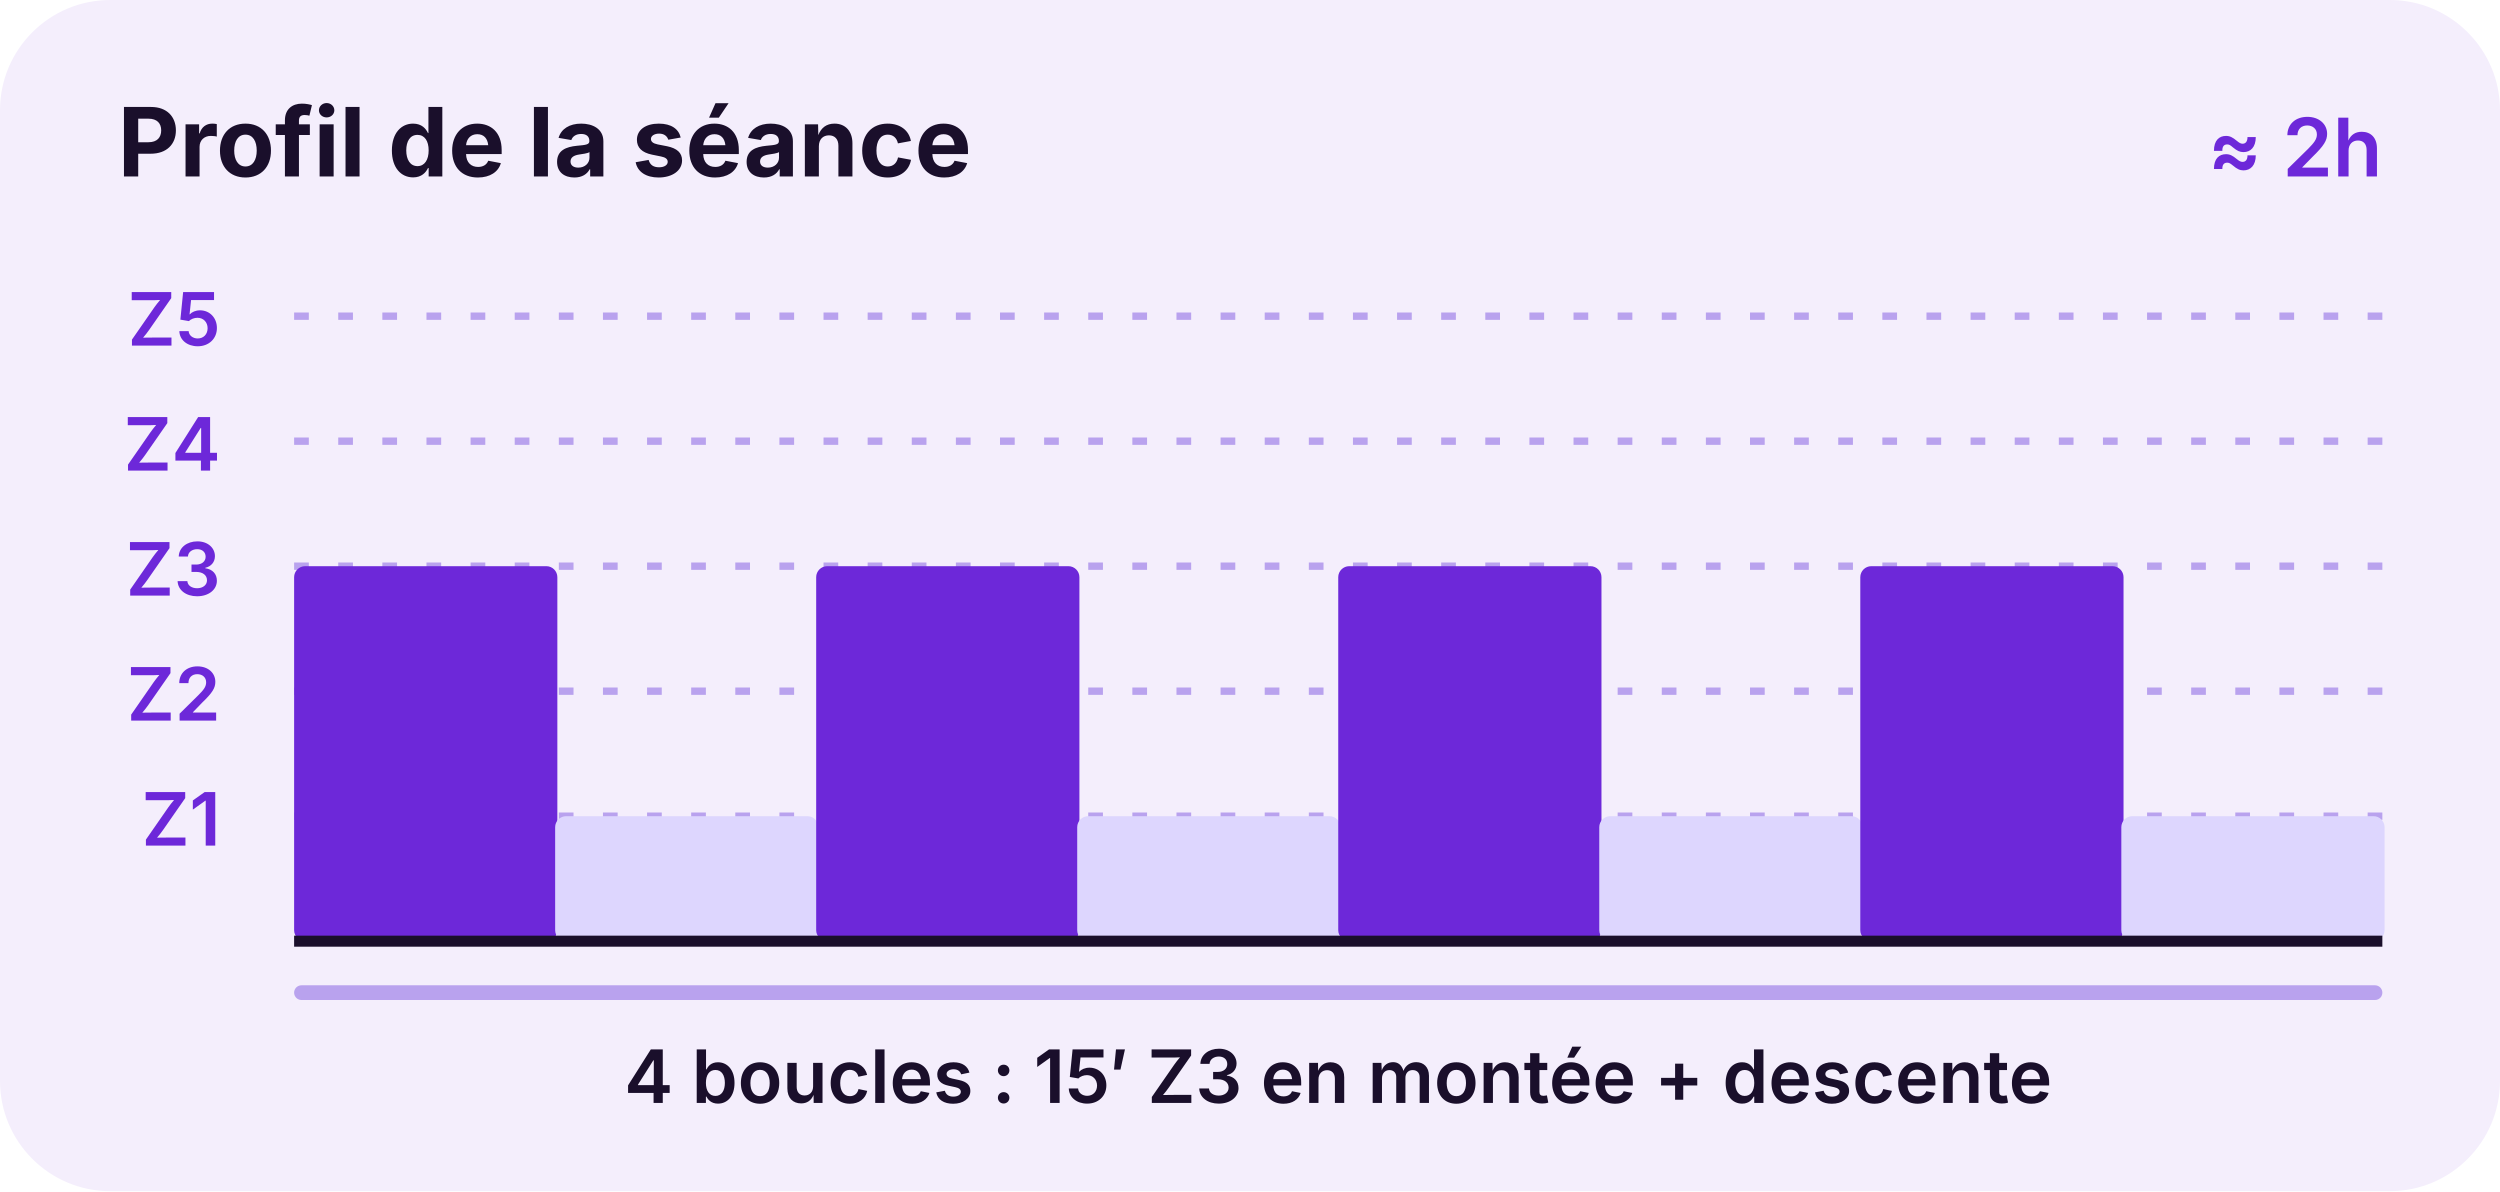
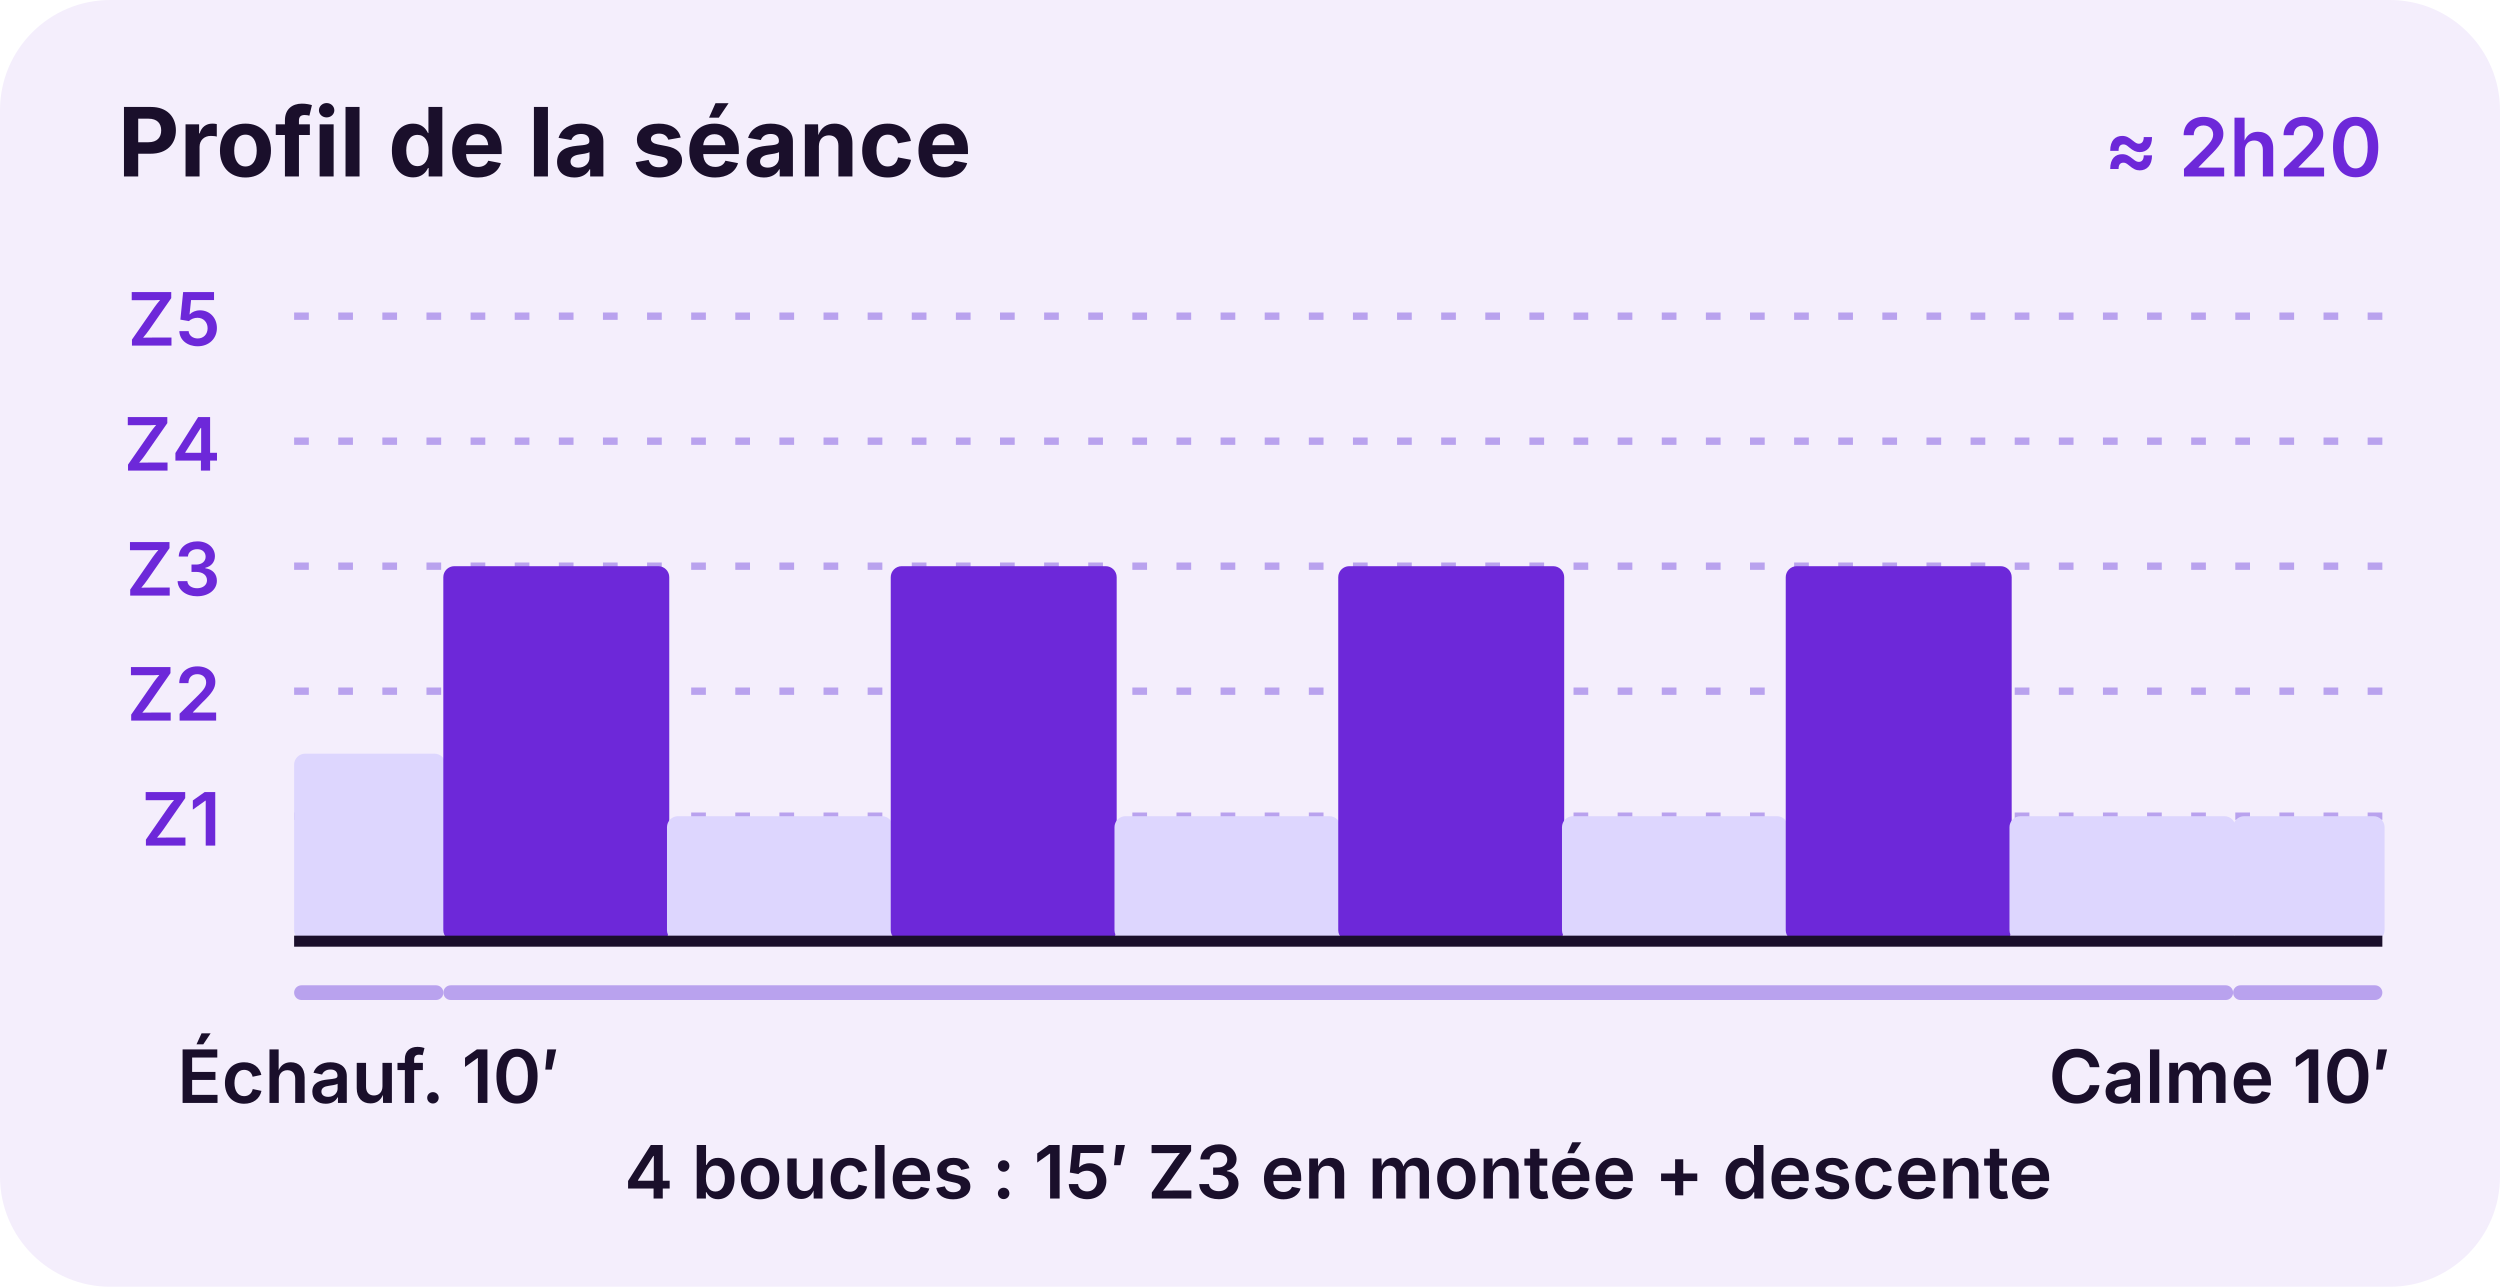
- <svg xmlns="http://www.w3.org/2000/svg" viewBox="0 0 340 162" width="340" height="162">
-   <rect width="340" height="162" rx="15" fill="#F4EEFC" />
+ <svg xmlns="http://www.w3.org/2000/svg" viewBox="0 0 340 175" width="340" height="175">
+   <rect width="340" height="175" rx="15" fill="#F4EEFC" />
  <text x="16" y="24" font-family="Inter, sans-serif" font-weight="700" font-size="13" fill="#1A0F2B" text-anchor="start">Profil de la séance</text>
-   <text x="324" y="24" font-family="Inter, sans-serif" font-weight="600" font-size="11" fill="#6D28D9" text-anchor="end">≈ 2h</text>
+   <text x="324" y="24" font-family="Inter, sans-serif" font-weight="600" font-size="11" fill="#6D28D9" text-anchor="end">≈ 2h20</text>
  <line x1="40" y1="111" x2="324" y2="111" stroke="#B9A2EE" stroke-width="1" stroke-dasharray="2 4" />
  <text x="30" y="115" font-family="Inter, sans-serif" font-weight="600" font-size="10" fill="#6D28D9" text-anchor="end">Z1</text>
  <line x1="40" y1="94" x2="324" y2="94" stroke="#B9A2EE" stroke-width="1" stroke-dasharray="2 4" />
  <text x="30" y="98" font-family="Inter, sans-serif" font-weight="600" font-size="10" fill="#6D28D9" text-anchor="end">Z2</text>
  <line x1="40" y1="77" x2="324" y2="77" stroke="#B9A2EE" stroke-width="1" stroke-dasharray="2 4" />
  <text x="30" y="81" font-family="Inter, sans-serif" font-weight="600" font-size="10" fill="#6D28D9" text-anchor="end">Z3</text>
  <line x1="40" y1="60" x2="324" y2="60" stroke="#B9A2EE" stroke-width="1" stroke-dasharray="2 4" />
  <text x="30" y="64" font-family="Inter, sans-serif" font-weight="600" font-size="10" fill="#6D28D9" text-anchor="end">Z4</text>
  <line x1="40" y1="43" x2="324" y2="43" stroke="#B9A2EE" stroke-width="1" stroke-dasharray="2 4" />
  <text x="30" y="47" font-family="Inter, sans-serif" font-weight="600" font-size="10" fill="#6D28D9" text-anchor="end">Z5</text>
-   <rect x="40.00" y="77.0" width="35.80" height="51.0" rx="1.5" fill="#6D28D9" />
-   <rect x="75.50" y="111.0" width="35.80" height="17.0" rx="1.5" fill="#DDD6FE" />
-   <rect x="111.00" y="77.0" width="35.80" height="51.0" rx="1.5" fill="#6D28D9" />
-   <rect x="146.50" y="111.0" width="35.80" height="17.0" rx="1.5" fill="#DDD6FE" />
-   <rect x="182.00" y="77.0" width="35.80" height="51.0" rx="1.5" fill="#6D28D9" />
-   <rect x="217.50" y="111.0" width="35.80" height="17.0" rx="1.5" fill="#DDD6FE" />
-   <rect x="253.00" y="77.0" width="35.80" height="51.0" rx="1.5" fill="#6D28D9" />
-   <rect x="288.50" y="111.0" width="35.80" height="17.0" rx="1.5" fill="#DDD6FE" />
-   <line x1="41.0" y1="135" x2="323.0" y2="135" stroke="#B9A2EE" stroke-width="2" stroke-linecap="round" />
-   <text x="182.0" y="150" font-family="Inter, sans-serif" font-weight="600" font-size="10" fill="#1A0F2B" text-anchor="middle">4 boucles : 15′ Z3 en montée + descente</text>
+   <rect x="40.00" y="102.5" width="20.59" height="25.5" rx="1.5" fill="#DDD6FE" />
+   <line x1="41.0" y1="135" x2="59.3" y2="135" stroke="#B9A2EE" stroke-width="2" stroke-linecap="round" />
+   <text x="50.143" y="150" font-family="Inter, sans-serif" font-weight="600" font-size="10" fill="#1A0F2B" text-anchor="middle">Échauf. 10′</text>
+   <rect x="60.29" y="77.0" width="30.73" height="51.0" rx="1.5" fill="#6D28D9" />
+   <rect x="90.71" y="111.0" width="30.73" height="17.0" rx="1.5" fill="#DDD6FE" />
+   <rect x="121.14" y="77.0" width="30.73" height="51.0" rx="1.5" fill="#6D28D9" />
+   <rect x="151.57" y="111.0" width="30.73" height="17.0" rx="1.5" fill="#DDD6FE" />
+   <rect x="182.00" y="77.0" width="30.73" height="51.0" rx="1.5" fill="#6D28D9" />
+   <rect x="212.43" y="111.0" width="30.73" height="17.0" rx="1.5" fill="#DDD6FE" />
+   <rect x="242.86" y="77.0" width="30.73" height="51.0" rx="1.5" fill="#6D28D9" />
+   <rect x="273.29" y="111.0" width="30.73" height="17.0" rx="1.5" fill="#DDD6FE" />
+   <line x1="61.3" y1="135" x2="302.7" y2="135" stroke="#B9A2EE" stroke-width="2" stroke-linecap="round" />
+   <text x="182" y="163" font-family="Inter, sans-serif" font-weight="600" font-size="10" fill="#1A0F2B" text-anchor="middle">4 boucles : 15′ Z3 en montée + descente</text>
+   <rect x="303.71" y="111.0" width="20.59" height="17.0" rx="1.5" fill="#DDD6FE" />
+   <line x1="304.7" y1="135" x2="323.0" y2="135" stroke="#B9A2EE" stroke-width="2" stroke-linecap="round" />
+   <text x="301.9" y="150" font-family="Inter, sans-serif" font-weight="600" font-size="10" fill="#1A0F2B" text-anchor="middle">Calme 10′</text>
  <line x1="40" y1="128" x2="324" y2="128" stroke="#1A0F2B" stroke-width="1.5" />
</svg>
